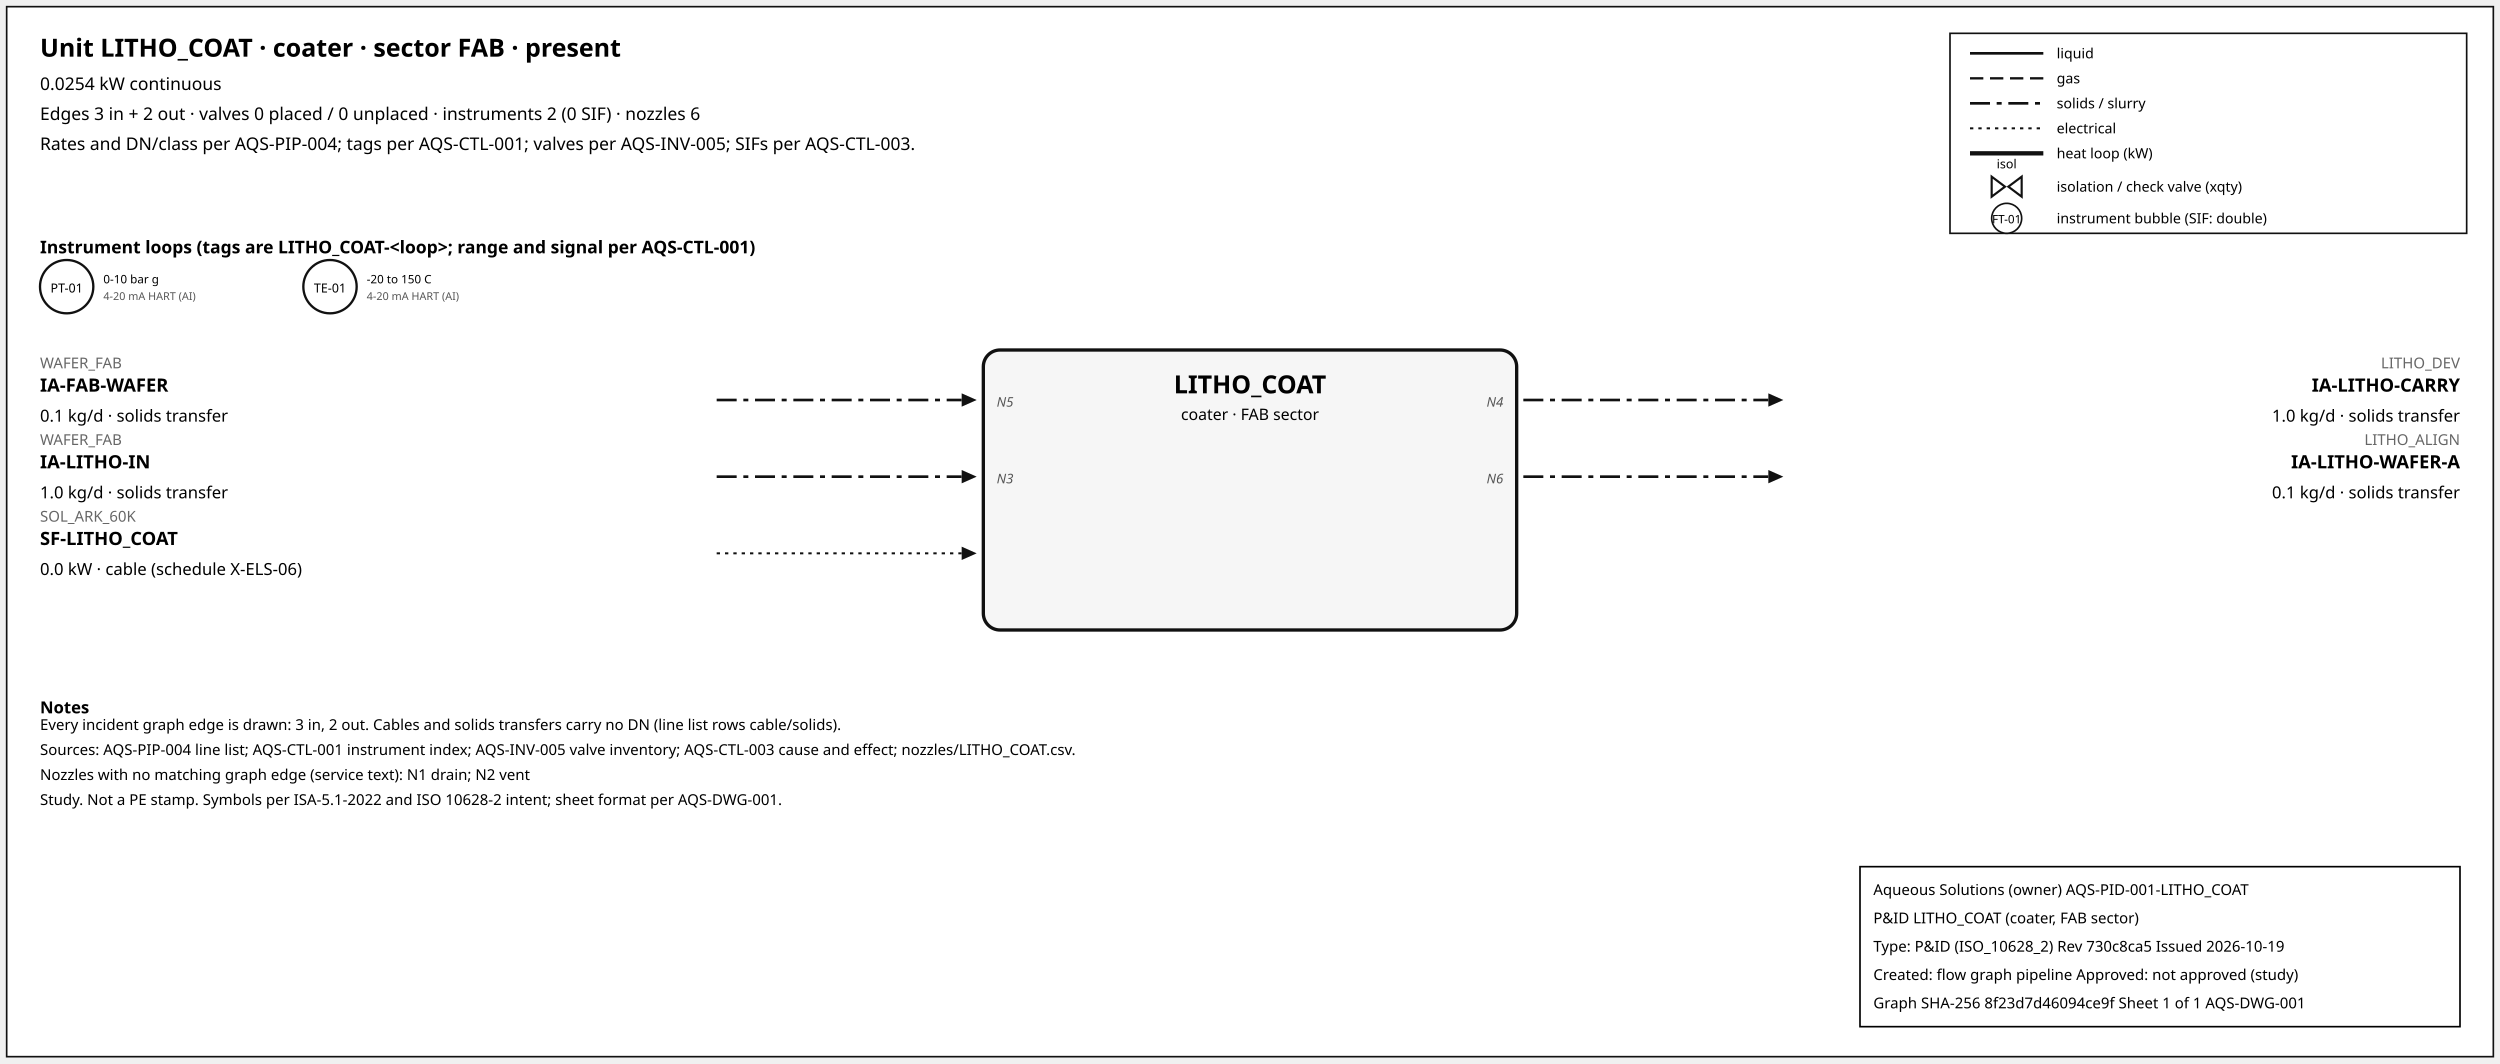
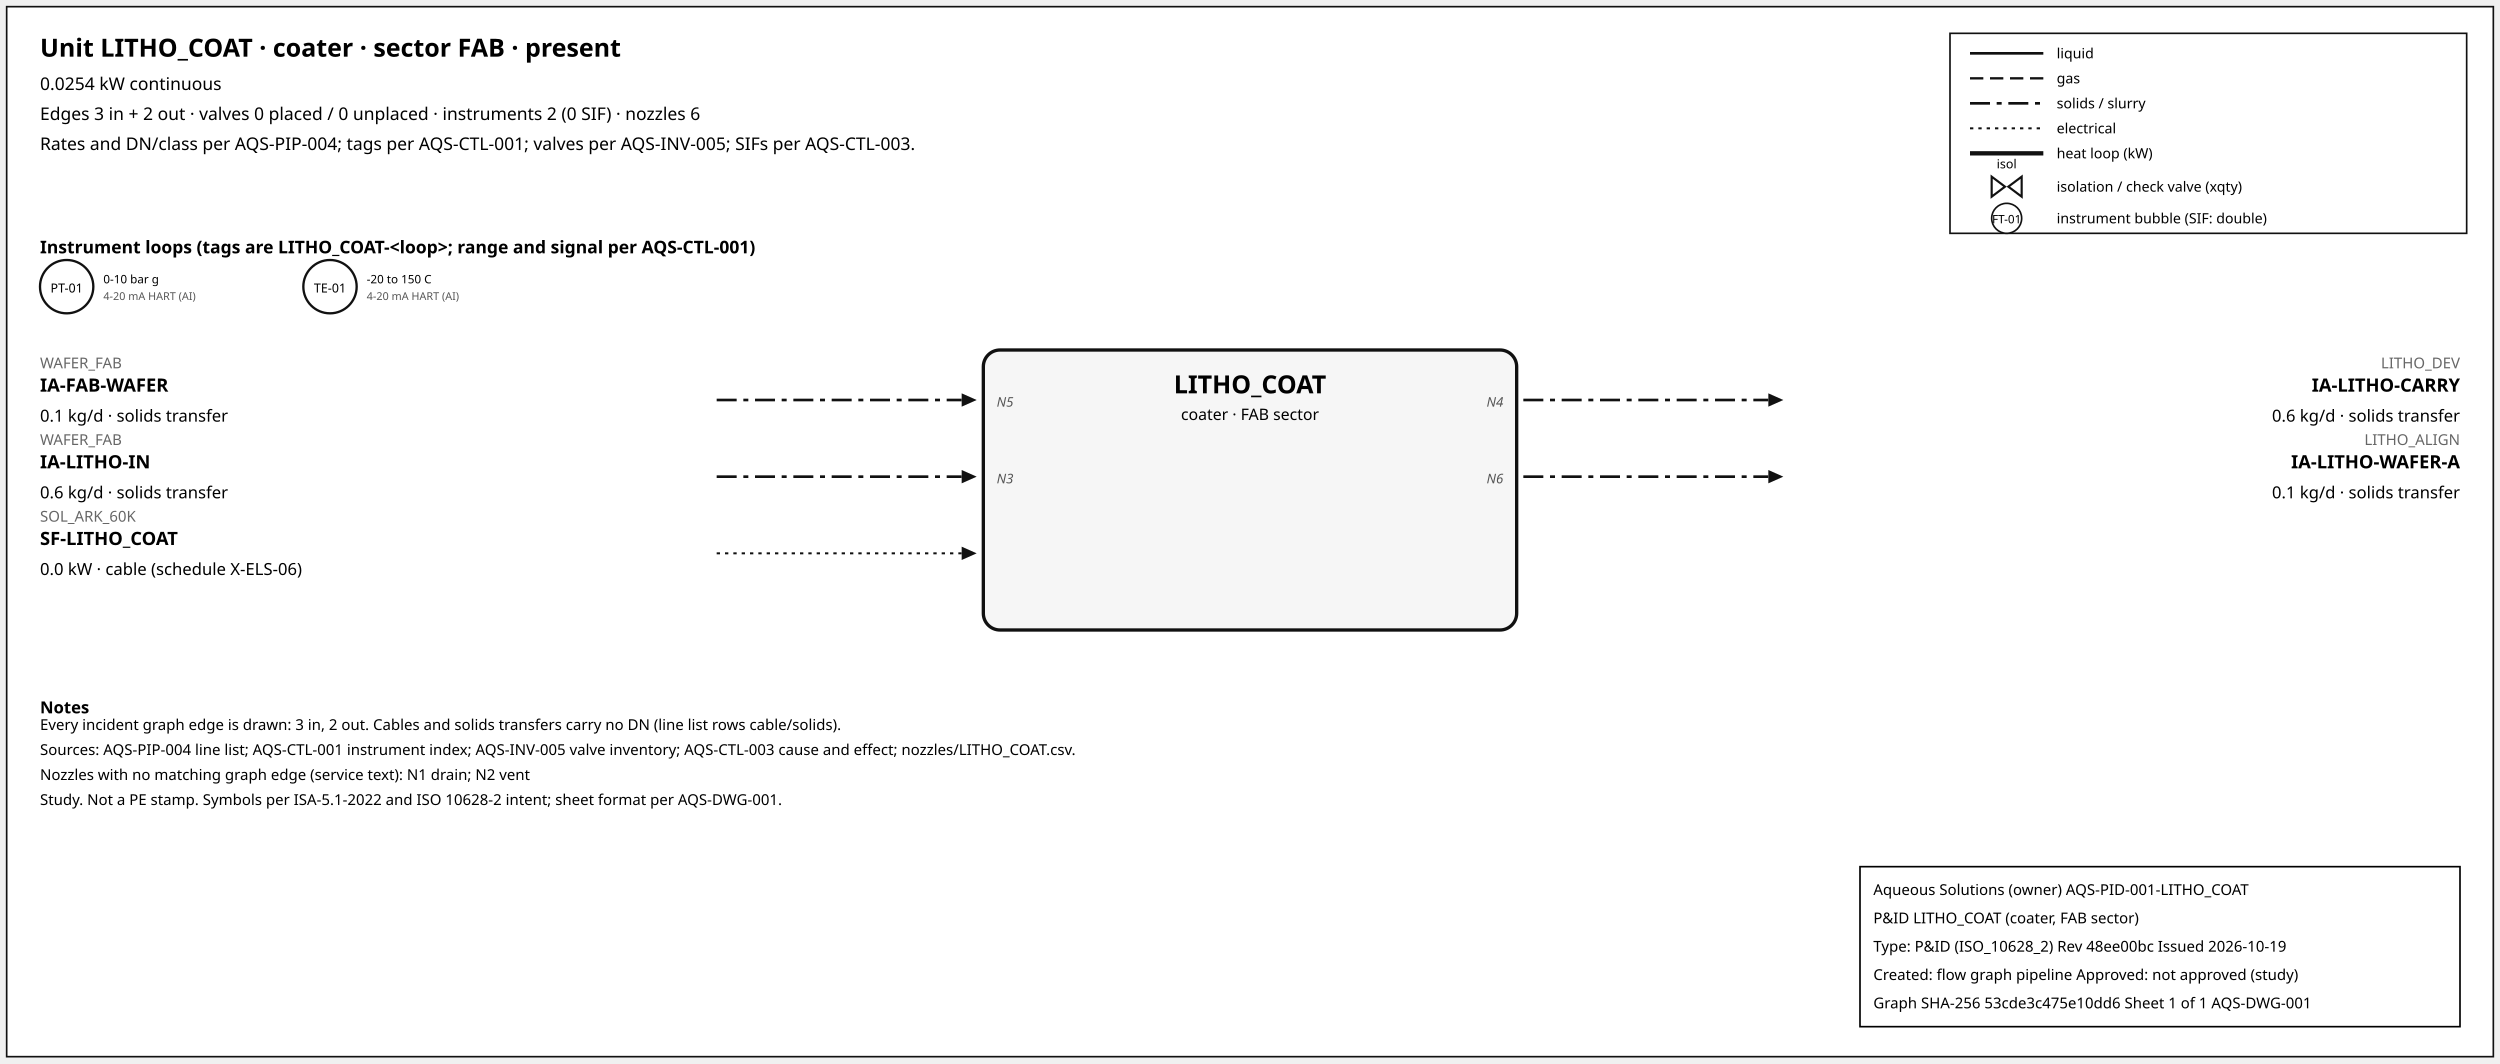
<svg xmlns="http://www.w3.org/2000/svg" width="1500" height="638" font-family="sans-serif">
  <rect x="4" y="4" width="1492" height="630" fill="white" stroke="#111" />
  <text x="24" y="34" font-size="15" font-weight="600">Unit LITHO_COAT · coater · sector FAB · present</text>
  <text x="24" y="54" font-size="10.5">0.0254 kW continuous</text>
  <text x="24" y="72" font-size="10.5">Edges 3 in + 2 out · valves 0 placed / 0 unplaced · instruments 2 (0 SIF) · nozzles 6</text>
  <text x="24" y="90" font-size="10.5">Rates and DN/class per AQS-PIP-004; tags per AQS-CTL-001; valves per AQS-INV-005; SIFs per AQS-CTL-003.</text>
  <rect x="1170" y="20" width="310" height="120" fill="white" stroke="#111" />
  <line x1="1182" y1="32" x2="1226" y2="32" stroke="#111" stroke-width="1.6" />
  <text x="1234" y="35" font-size="8.5">liquid</text>
  <line x1="1182" y1="47" x2="1226" y2="47" stroke="#111" stroke-width="1.4" stroke-dasharray="8,4" />
  <text x="1234" y="50" font-size="8.5">gas</text>
  <line x1="1182" y1="62" x2="1226" y2="62" stroke="#111" stroke-width="1.6" stroke-dasharray="12,4,3,4" />
  <text x="1234" y="65" font-size="8.5">solids / slurry</text>
  <line x1="1182" y1="77" x2="1226" y2="77" stroke="#111" stroke-width="1.2" stroke-dasharray="2,3" />
  <text x="1234" y="80" font-size="8.5">electrical</text>
  <line x1="1182" y1="92" x2="1226" y2="92" stroke="#111" stroke-width="2.6" />
  <text x="1234" y="95" font-size="8.5">heat loop (kW)</text>
  <path d="M 1195.0,106 L 1203.0,112 L 1195.0,118 Z M 1213.0,106 L 1205.0,112 L 1213.0,118 Z" fill="white" stroke="#111" stroke-width="1.3" />
  <text x="1204.0" y="101.0" font-size="7.5" text-anchor="middle">isol</text>
  <text x="1234" y="115" font-size="8.5">isolation / check valve (xqty)</text>
  <circle cx="1204" cy="131" r="9" fill="white" stroke="#111" />
  <text x="1204" y="134" font-size="7" text-anchor="middle">FT-01</text>
  <text x="1234" y="134" font-size="8.5">instrument bubble (SIF: double)</text>
  <text x="24" y="152" font-size="10.5" font-weight="600">Instrument loops (tags are LITHO_COAT-&lt;loop&gt;; range and signal per AQS-CTL-001)</text>
  <circle cx="40" cy="172" r="16" fill="white" stroke="#111" stroke-width="1.4" />
  <text x="40" y="175.5" font-size="7.5" text-anchor="middle">PT-01</text>
  <text x="62" y="170" font-size="7">0-10 bar g</text>
  <text x="62" y="180" font-size="6.5" fill="#555">4-20 mA HART (AI)</text>
  <circle cx="198" cy="172" r="16" fill="white" stroke="#111" stroke-width="1.4" />
  <text x="198" y="175.5" font-size="7.5" text-anchor="middle">TE-01</text>
  <text x="220" y="170" font-size="7">-20 to 150 C</text>
  <text x="220" y="180" font-size="6.5" fill="#555">4-20 mA HART (AI)</text>
  <rect x="590" y="210" width="320" height="168" rx="10" fill="#f6f6f6" stroke="#111" stroke-width="2" />
  <text x="750.0" y="236" font-size="15" font-weight="700" text-anchor="middle">LITHO_COAT</text>
  <text x="750.0" y="252" font-size="9.5" text-anchor="middle">coater · FAB sector</text>
  <line x1="430" y1="240" x2="577" y2="240" stroke="#111" stroke-width="1.6" stroke-dasharray="12,4,3,4" class="edge-in" />
  <polygon points="586,240 577,236 577,244" fill="#111" />
  <text x="24" y="221" font-size="9" fill="#666" text-anchor="start">WAFER_FAB</text>
  <text x="24" y="235" font-size="11" font-weight="600" text-anchor="start">IA-FAB-WAFER</text>
  <text x="24" y="253" font-size="10" text-anchor="start">0.1 kg/d · solids transfer</text>
  <text x="598" y="244" font-size="8" font-style="italic" fill="#555" text-anchor="start">N5</text>
  <line x1="430" y1="286" x2="577" y2="286" stroke="#111" stroke-width="1.6" stroke-dasharray="12,4,3,4" class="edge-in" />
  <polygon points="586,286 577,282 577,290" fill="#111" />
  <text x="24" y="267" font-size="9" fill="#666" text-anchor="start">WAFER_FAB</text>
  <text x="24" y="281" font-size="11" font-weight="600" text-anchor="start">IA-LITHO-IN</text>
-   <text x="24" y="299" font-size="10" text-anchor="start">1.0 kg/d · solids transfer</text>
+   <text x="24" y="299" font-size="10" text-anchor="start">0.6 kg/d · solids transfer</text>
  <text x="598" y="290" font-size="8" font-style="italic" fill="#555" text-anchor="start">N3</text>
  <line x1="430" y1="332" x2="577" y2="332" stroke="#111" stroke-width="1.2" stroke-dasharray="2,3" class="edge-in" />
  <polygon points="586,332 577,328 577,336" fill="#111" />
  <text x="24" y="313" font-size="9" fill="#666" text-anchor="start">SOL_ARK_60K</text>
  <text x="24" y="327" font-size="11" font-weight="600" text-anchor="start">SF-LITHO_COAT</text>
  <text x="24" y="345" font-size="10" text-anchor="start">0.0 kW · cable (schedule X-ELS-06)</text>
  <line x1="914" y1="240" x2="1061" y2="240" stroke="#111" stroke-width="1.6" stroke-dasharray="12,4,3,4" class="edge-out" />
  <polygon points="1070,240 1061,236 1061,244" fill="#111" />
  <text x="1476" y="221" font-size="9" fill="#666" text-anchor="end">LITHO_DEV</text>
  <text x="1476" y="235" font-size="11" font-weight="600" text-anchor="end">IA-LITHO-CARRY</text>
-   <text x="1476" y="253" font-size="10" text-anchor="end">1.0 kg/d · solids transfer</text>
+   <text x="1476" y="253" font-size="10" text-anchor="end">0.6 kg/d · solids transfer</text>
  <text x="902" y="244" font-size="8" font-style="italic" fill="#555" text-anchor="end">N4</text>
  <line x1="914" y1="286" x2="1061" y2="286" stroke="#111" stroke-width="1.6" stroke-dasharray="12,4,3,4" class="edge-out" />
  <polygon points="1070,286 1061,282 1061,290" fill="#111" />
  <text x="1476" y="267" font-size="9" fill="#666" text-anchor="end">LITHO_ALIGN</text>
  <text x="1476" y="281" font-size="11" font-weight="600" text-anchor="end">IA-LITHO-WAFER-A</text>
  <text x="1476" y="299" font-size="10" text-anchor="end">0.1 kg/d · solids transfer</text>
  <text x="902" y="290" font-size="8" font-style="italic" fill="#555" text-anchor="end">N6</text>
  <text x="24" y="428" font-size="10" font-weight="600">Notes</text>
  <text x="24" y="438" font-size="9">Every incident graph edge is drawn: 3 in, 2 out. Cables and solids transfers carry no DN (line list rows cable/solids).</text>
  <text x="24" y="453" font-size="9">Sources: AQS-PIP-004 line list; AQS-CTL-001 instrument index; AQS-INV-005 valve inventory; AQS-CTL-003 cause and effect; nozzles/LITHO_COAT.csv.</text>
  <text x="24" y="468" font-size="9">Nozzles with no matching graph edge (service text): N1 drain; N2 vent</text>
  <text x="24" y="483" font-size="9">Study. Not a PE stamp. Symbols per ISA-5.1-2022 and ISO 10628-2 intent; sheet format per AQS-DWG-001.</text>
  <g id="aqs-title-block">
    <rect x="1116" y="520" width="360" height="96" fill="white" stroke="black" stroke-width="1" />
    <text x="1124" y="537" font-size="9">Aqueous Solutions (owner)   AQS-PID-001-LITHO_COAT</text>
    <text x="1124" y="554" font-size="9">P&amp;ID LITHO_COAT (coater, FAB sector)</text>
-     <text x="1124" y="571" font-size="9">Type: P&amp;ID (ISO_10628_2)   Rev 730c8ca5   Issued 2026-10-19</text>
+     <text x="1124" y="571" font-size="9">Type: P&amp;ID (ISO_10628_2)   Rev 48ee00bc   Issued 2026-10-19</text>
    <text x="1124" y="588" font-size="9">Created: flow graph pipeline   Approved: not approved (study)</text>
-     <text x="1124" y="605" font-size="9">Graph SHA-256 8f23d7d46094ce9f   Sheet 1 of 1   AQS-DWG-001</text>
+     <text x="1124" y="605" font-size="9">Graph SHA-256 53cde3c475e10dd6   Sheet 1 of 1   AQS-DWG-001</text>
  </g>
</svg>
